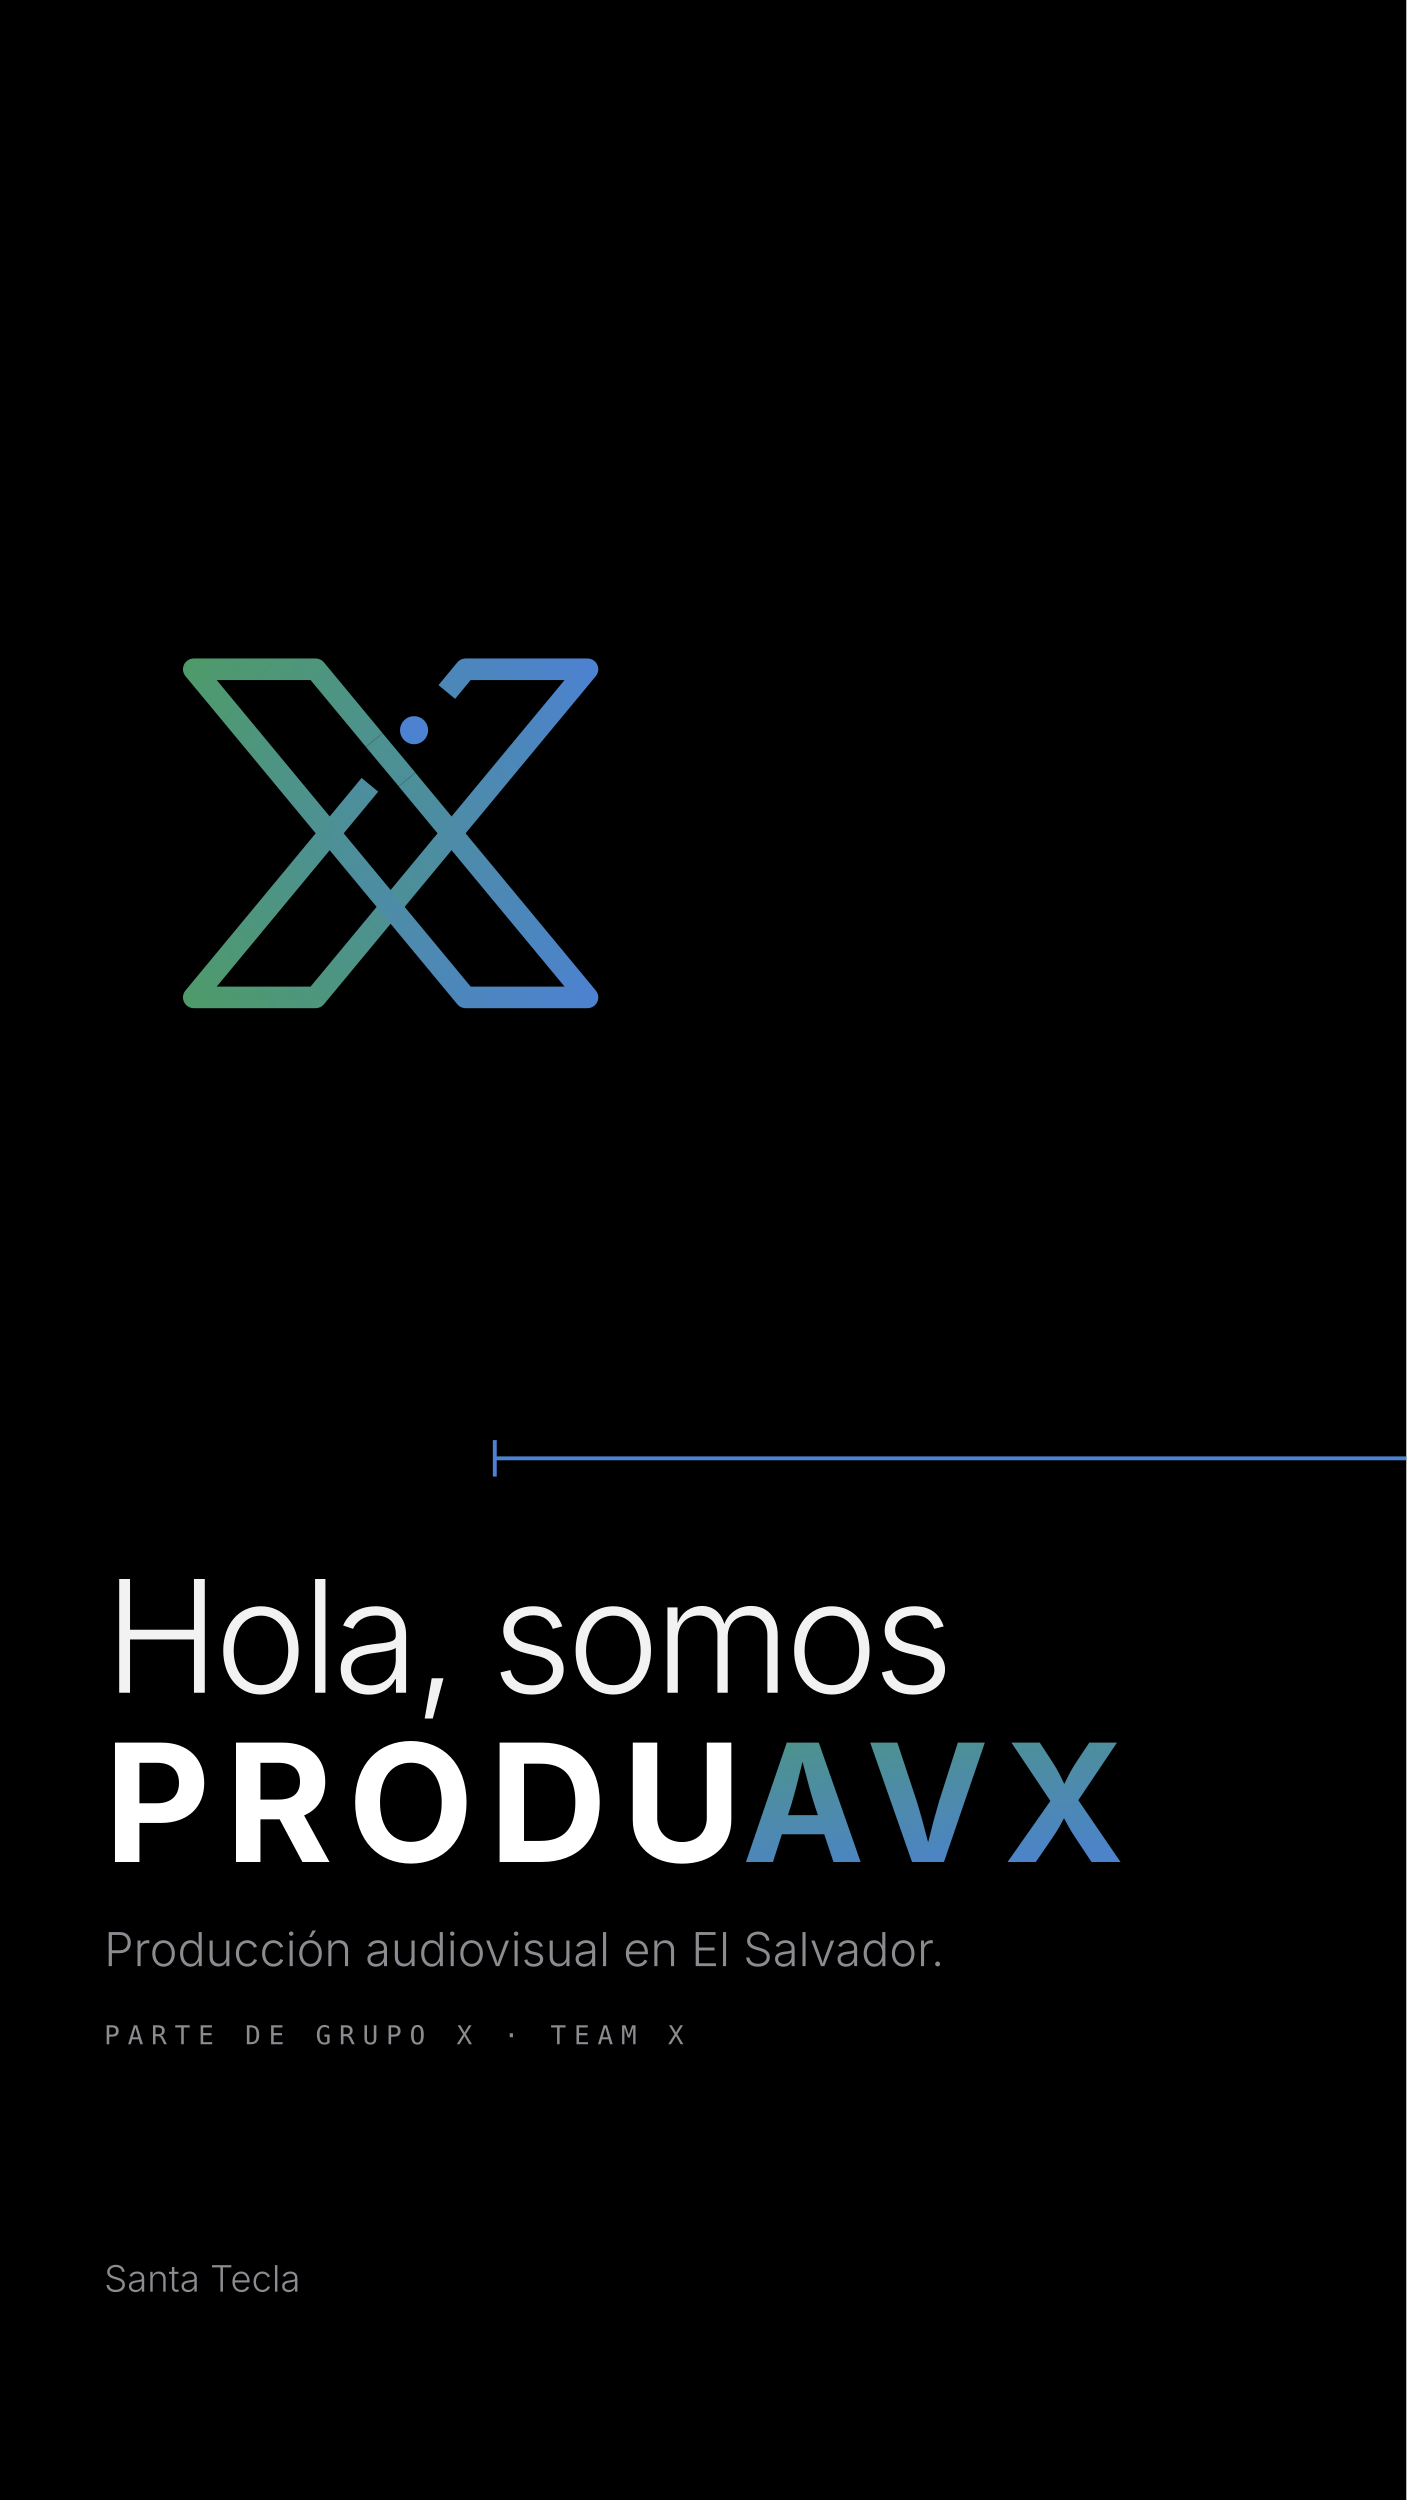
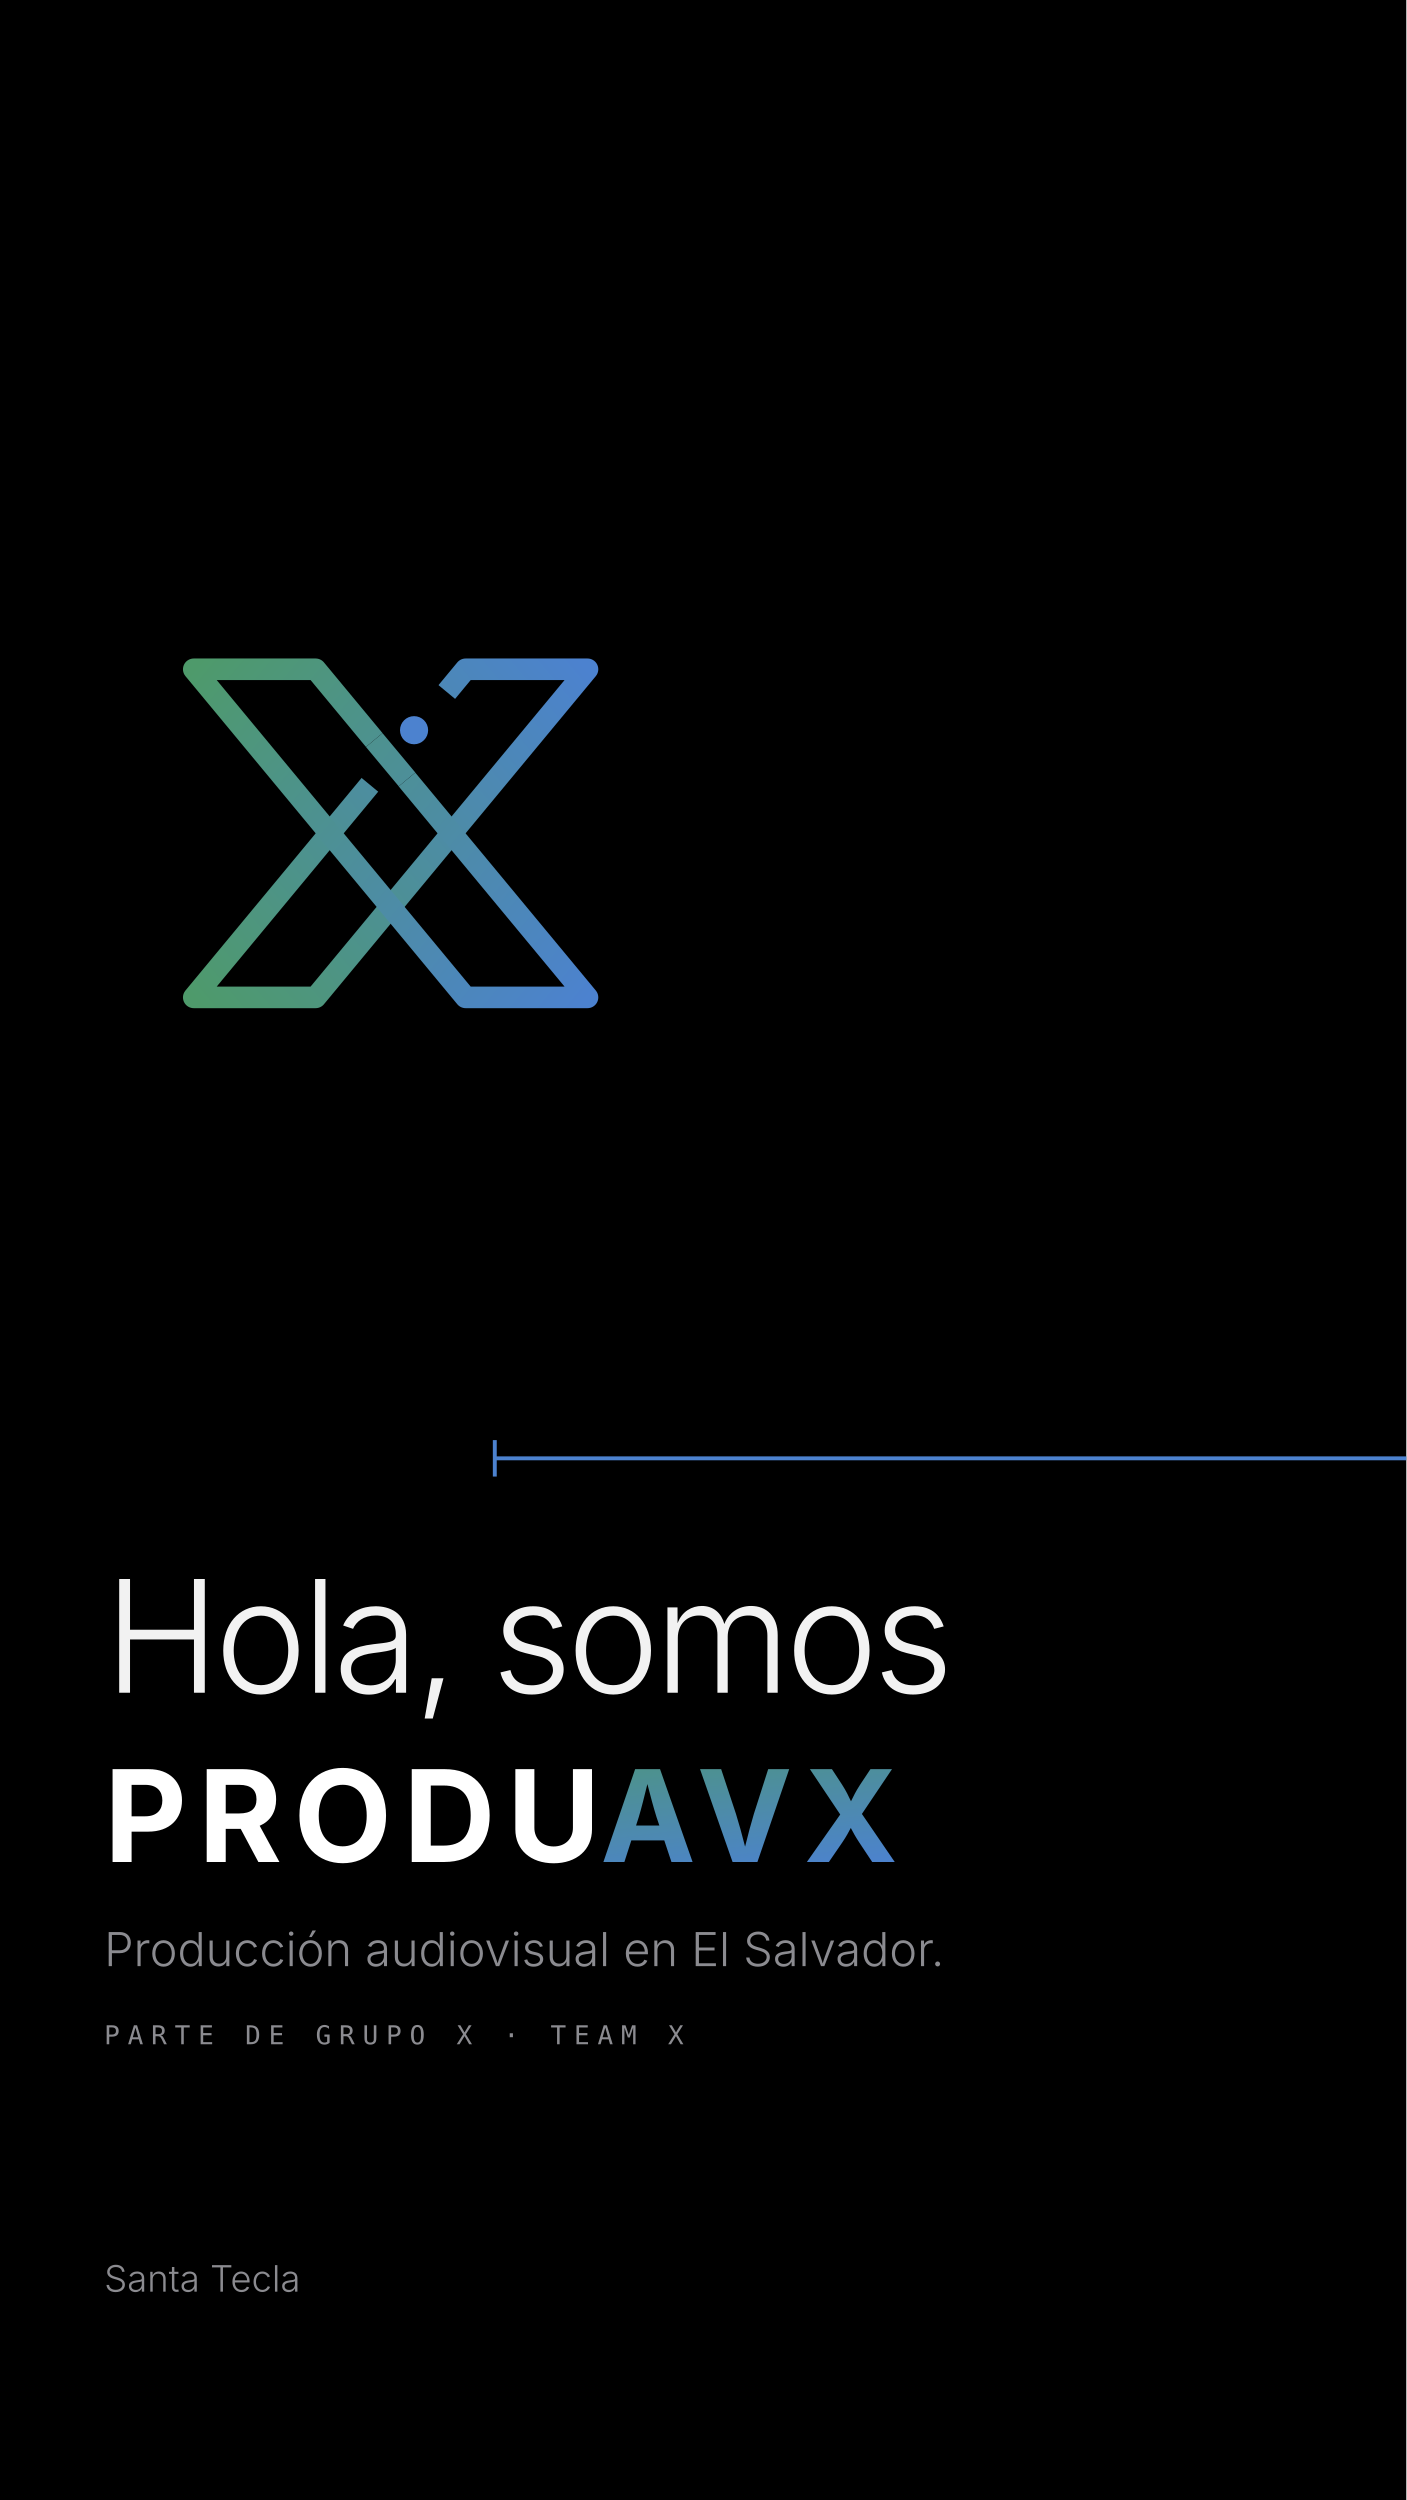
<svg xmlns="http://www.w3.org/2000/svg" viewBox="0 0 1080 1920">
  <rect width="1080" height="1920" fill="#000" />
  <g transform="translate(120.0 460.0) scale(3.600)">
    <defs>
      <linearGradient id="g1" gradientUnits="userSpaceOnUse" x1="8" y1="15" x2="92" y2="85">
        <stop offset="0" stop-color="#4E9A6B" />
        <stop offset="1" stop-color="#4C82CF" />
      </linearGradient>
      <linearGradient id="g2" gradientUnits="userSpaceOnUse" x1="92" y1="15" x2="8" y2="85">
        <stop offset="0" stop-color="#4C82CF" />
        <stop offset="1" stop-color="#4E9A6B" />
      </linearGradient>
    </defs>
    <g fill="none" stroke-width="4.6" stroke-linejoin="round" stroke-linecap="round">
      <polygon points="66,15 92,15 34,85 8,85" stroke="url(#g2)" />
      <polygon points="8,15 34,15 92,85 66,85" stroke="url(#g1)" />
      <line x1="62.4" y1="20.2" x2="46" y2="40" stroke="#000" stroke-width="7.4" stroke-linecap="butt" />
      <line x1="46.5" y1="30.1" x2="53.5" y2="38.5" stroke="#000" stroke-width="8.6" stroke-linecap="butt" />
      <line x1="46.5" y1="30.1" x2="53.5" y2="38.5" stroke="url(#g1)" stroke-width="4.6" stroke-linecap="butt" />
    </g>
    <circle cx="55" cy="28" r="3" fill="#4C82CF" />
  </g>
  <line x1="380" y1="1120" x2="1080" y2="1120" stroke="#4C82CF" stroke-width="3" />
  <line x1="380" y1="1106" x2="380" y2="1134" stroke="#4C82CF" stroke-width="3" />
  <text x="80" y="1300" text-anchor="start" font-family="'Inter Tight','Inter','Helvetica Neue',Arial,sans-serif" font-weight="300" font-size="120" fill="#f2f2f2" letter-spacing="-4">Hola, somos</text>
  <defs>
    <linearGradient id="wg" x1="0" y1="0" x2="1" y2="1">
      <stop offset="0" stop-color="#4E9A6B" />
      <stop offset="1" stop-color="#4C82CF" />
    </linearGradient>
  </defs>
-   <text x="80" y="1430" text-anchor="start" font-family="'Montserrat','Inter','Helvetica Neue',Arial,sans-serif" font-weight="700" font-size="126" letter-spacing="11.3" fill="#fff">PRODU<tspan fill="url(#wg)">AVX</tspan>
+   <text x="80" y="1430" text-anchor="start" font-family="'Montserrat','Inter','Helvetica Neue',Arial,sans-serif" font-weight="700" font-size="98" letter-spacing="8.8" fill="#fff">PRODU<tspan fill="url(#wg)">AVX</tspan>
  </text>
  <text x="80" y="1510" text-anchor="start" font-family="'Inter Tight','Inter','Helvetica Neue',Arial,sans-serif" font-weight="300" font-size="36" fill="#8b8b90" letter-spacing="0">Producción audiovisual en El Salvador.</text>
  <text x="80" y="1570" text-anchor="start" font-family="'JetBrains Mono','DejaVu Sans Mono',monospace" font-weight="400" font-size="20" fill="#8b8b90" letter-spacing="6">PARTE DE GRUPO X · TEAM X</text>
  <text x="80" y="1760" text-anchor="start" font-family="'Inter Tight','Inter','Helvetica Neue',Arial,sans-serif" font-weight="300" font-size="28" fill="#8b8b90" letter-spacing="0">Santa Tecla</text>
</svg>
